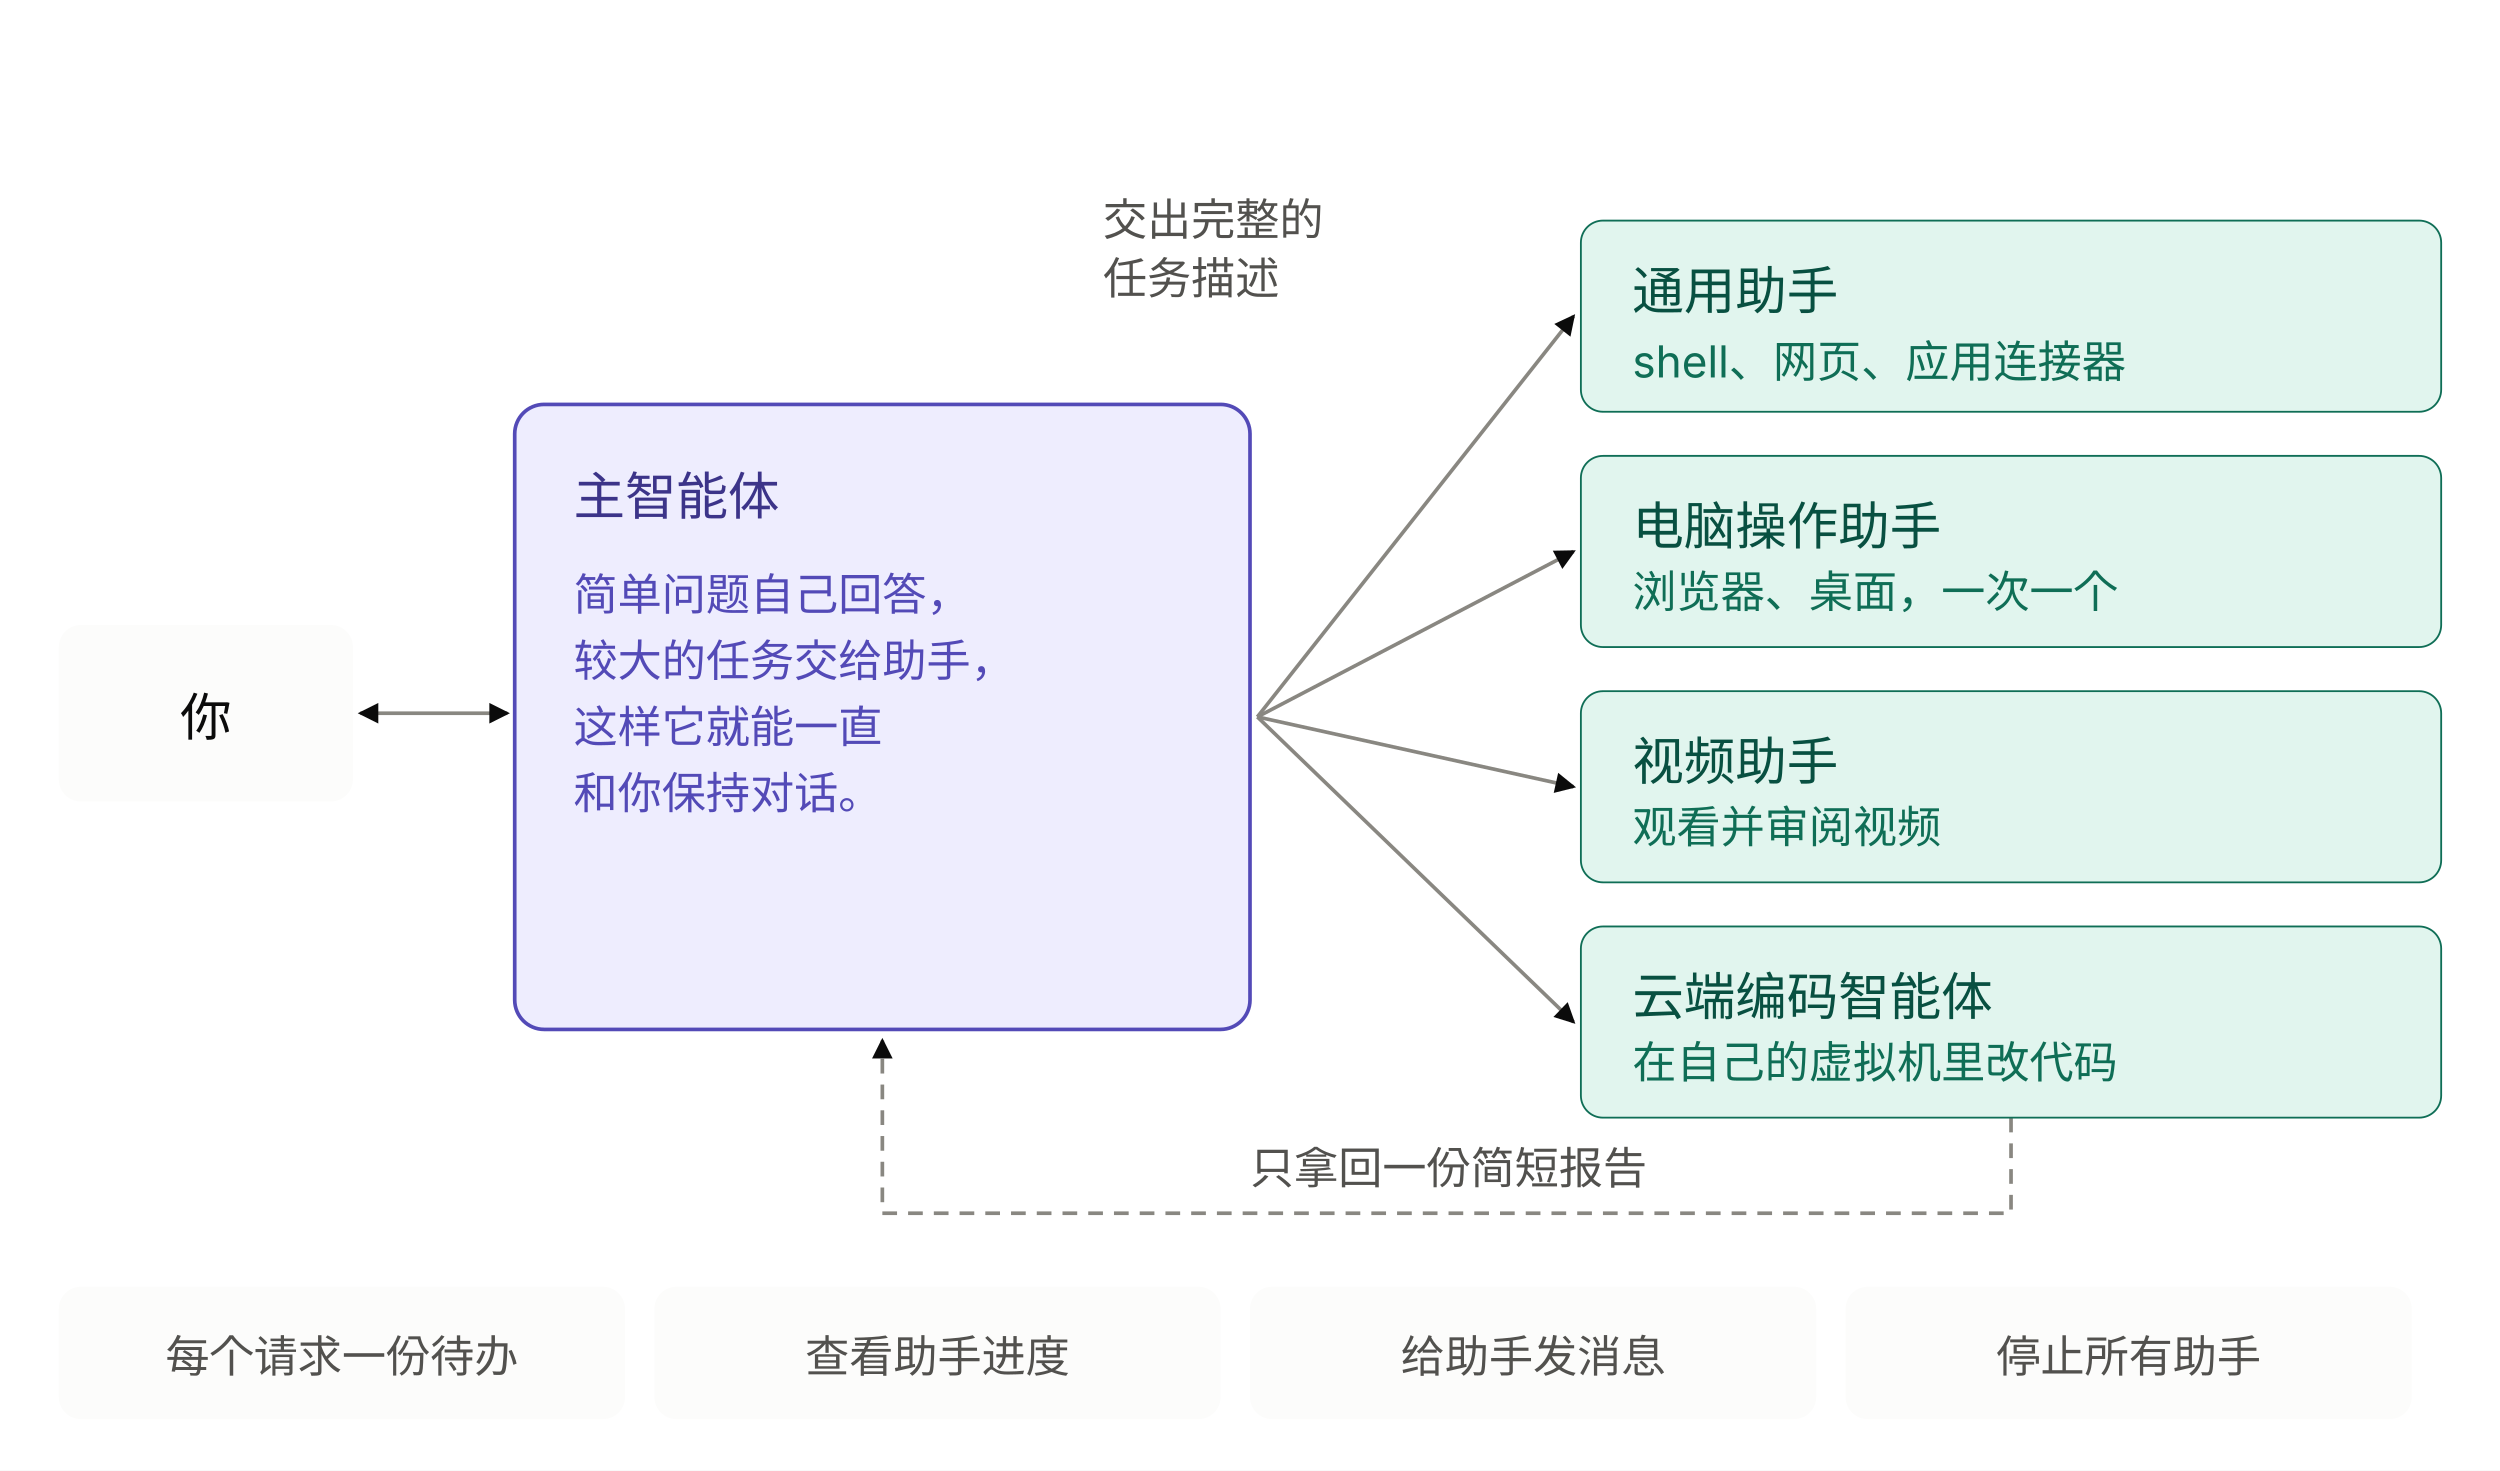
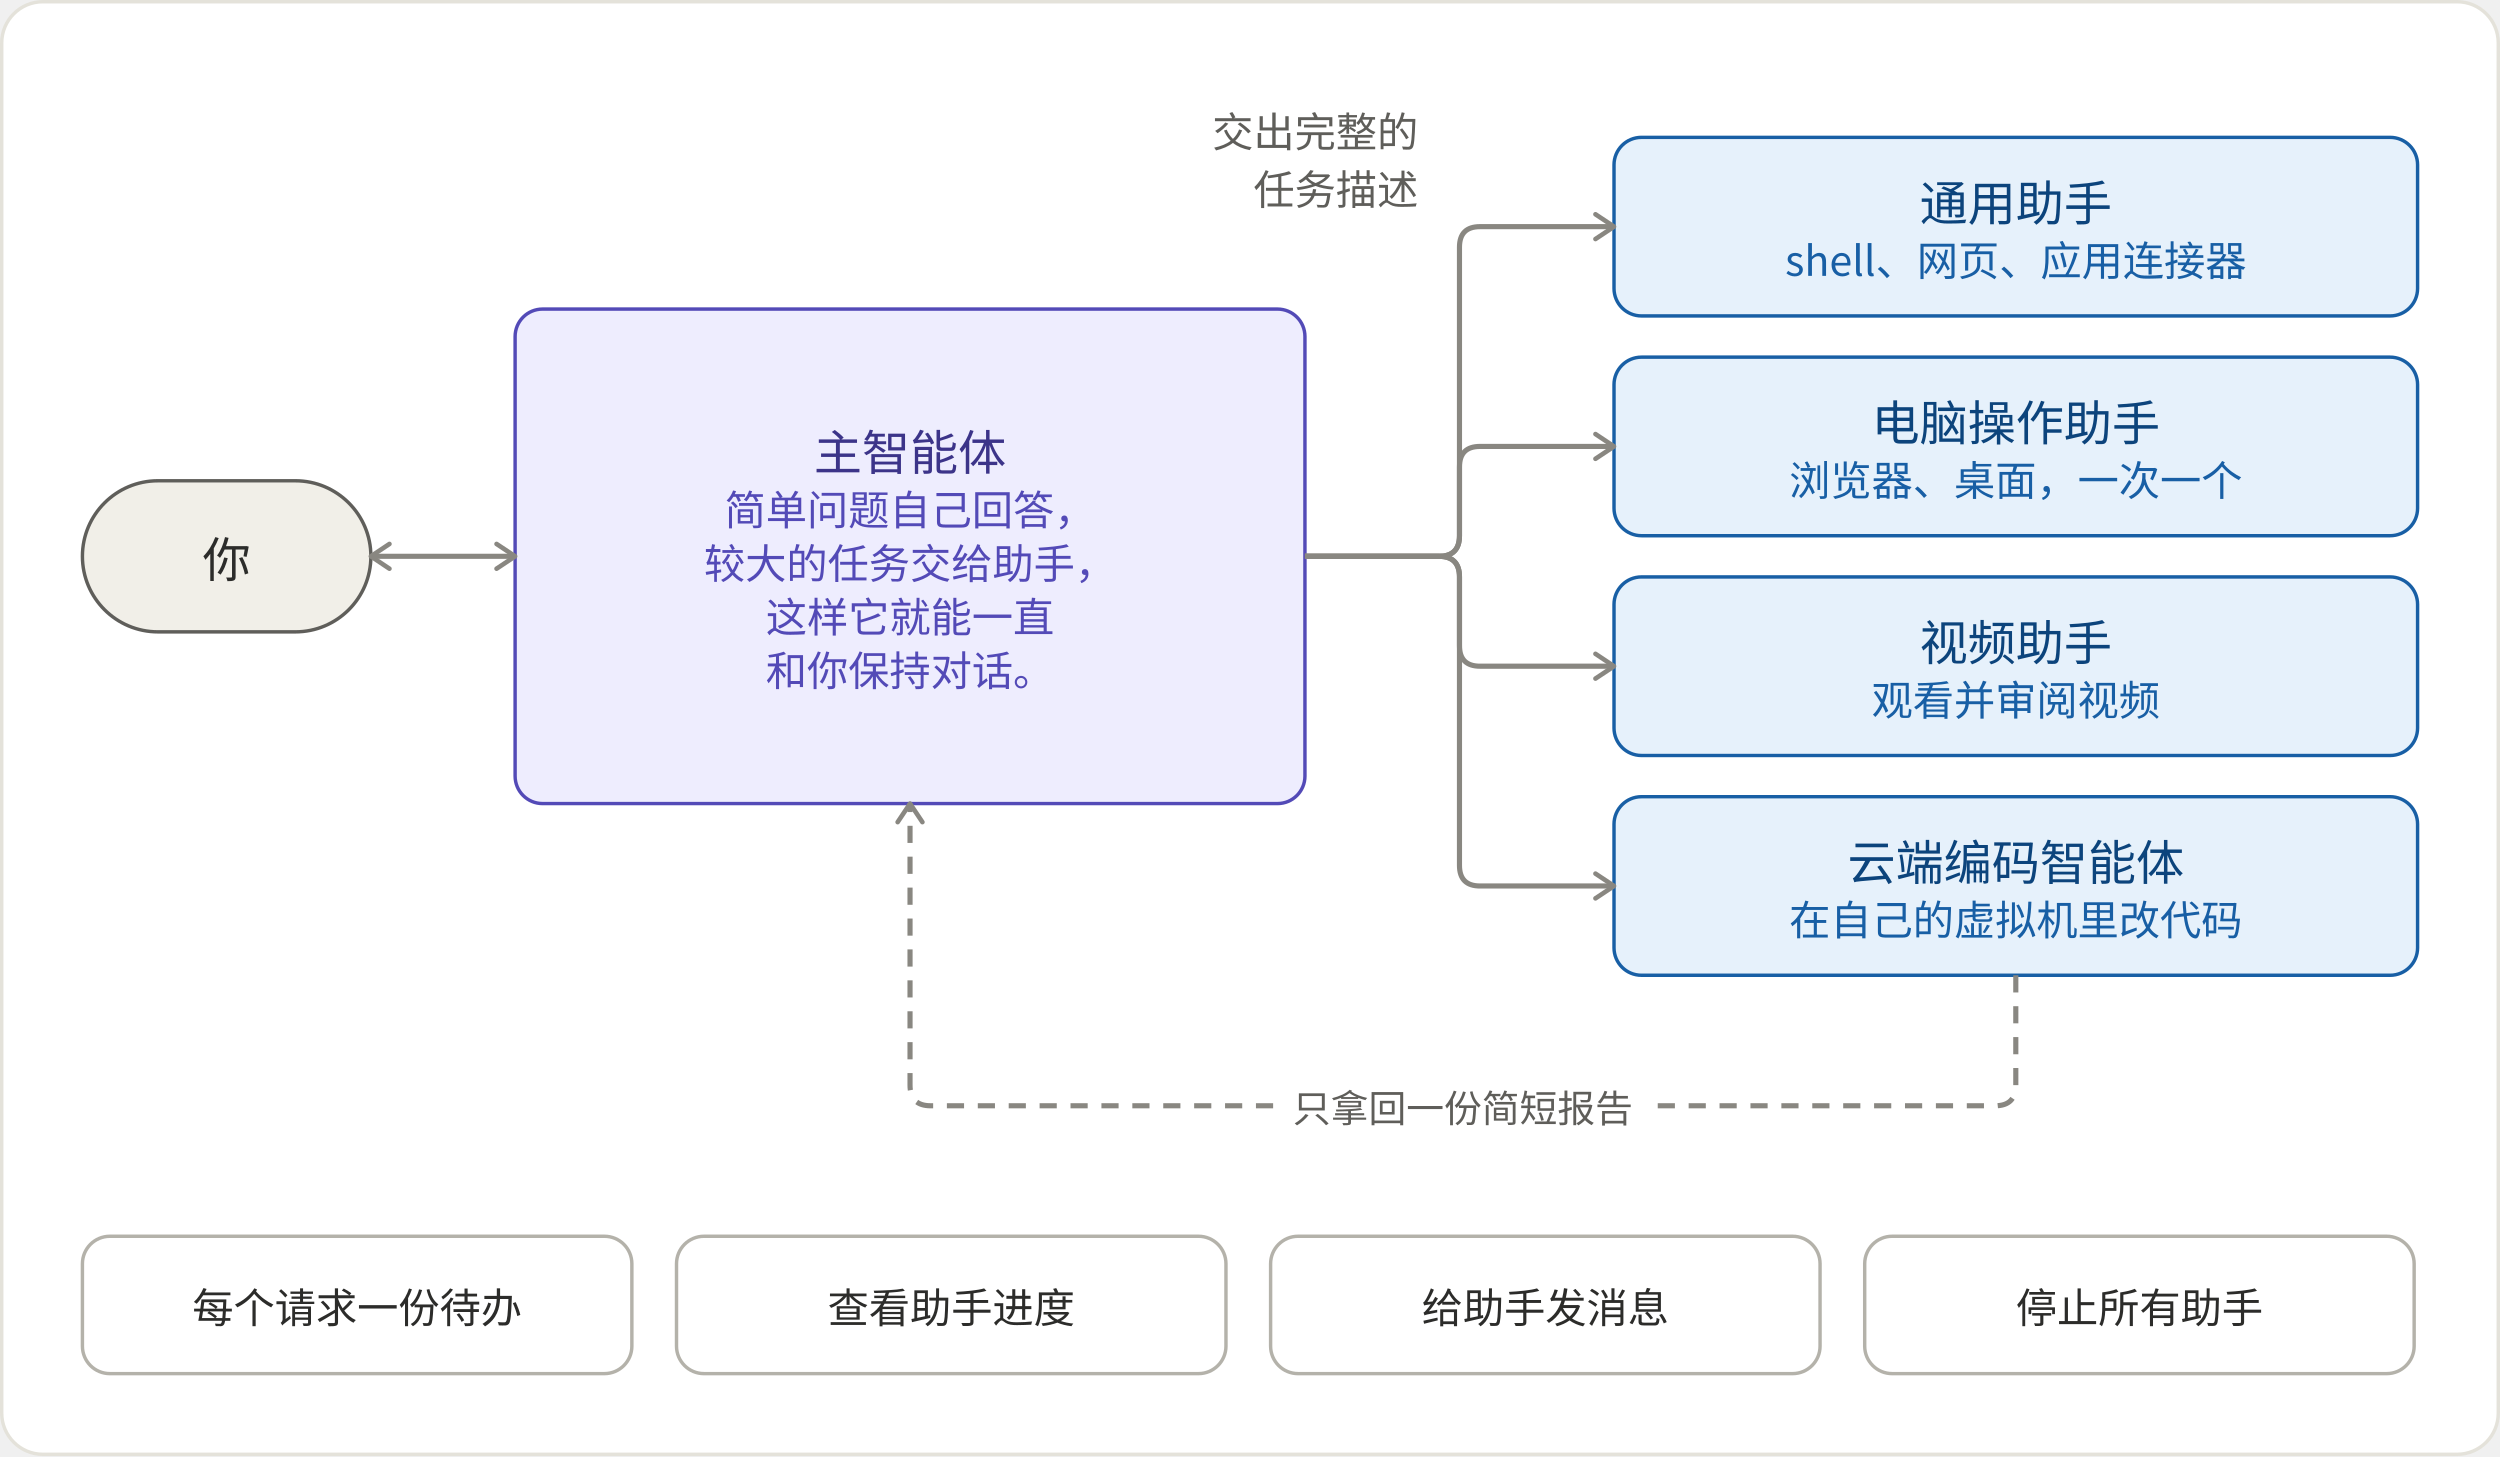
- <svg xmlns="http://www.w3.org/2000/svg" width="100%" viewBox="0 0 680 400" role="img" style="">
+ <svg xmlns="http://www.w3.org/2000/svg" width="100%" viewBox="0 0 728 424" role="img" aria-labelledby="t d">
  <defs>
-     <marker id="ah" viewBox="0 0 10 10" refX="8" refY="5" markerWidth="7" markerHeight="7" orient="auto-start-reverse">
-       <path d="M1 1L9 5L1 9Z" style="fill:rgb(11, 11, 11);stroke:none" />
+     <marker id="m898781" viewBox="0 0 10 10" refX="8" refY="5" markerWidth="6" markerHeight="6" orient="auto">
+       <path d="M2 1L8 5L2 9" fill="none" stroke="#898781" stroke-width="1.5" stroke-linecap="round" stroke-linejoin="round" />
    </marker>
+     <style>text{font-family:-apple-system,BlinkMacSystemFont,"Segoe UI","PingFang SC","Noto Sans CJK SC",sans-serif;dominant-baseline:central;text-anchor:middle}</style>
  </defs>
-   <rect x="0" y="0" width="680" height="400" fill="rgb(255, 255, 255)" />
-   <g style="fill:rgb(0, 0, 0);stroke:none;color:rgb(11, 11, 11);stroke-width:1px;stroke-linecap:butt;stroke-linejoin:miter;opacity:1;font-family:anthropic-sans, -apple-system, BlinkMacSystemFont, Segoe UI, sans-serif;font-size:16px;font-weight:400;text-anchor:start;dominant-baseline:auto">
-     <rect x="16" y="170" width="80" height="48" rx="6" stroke-width="0.5" style="fill:rgb(252, 252, 251);stroke:color(srgb 0.043 0.043 0.043 / 0.2);color:rgb(11, 11, 11);stroke-width:0.5px;stroke-linecap:butt;stroke-linejoin:miter;opacity:1;font-family:anthropic-sans, -apple-system, BlinkMacSystemFont, Segoe UI, sans-serif;font-size:16px;font-weight:400;text-anchor:start;dominant-baseline:auto" />
-     <text x="56" y="194" text-anchor="middle" dominant-baseline="central" style="fill:rgb(11, 11, 11);stroke:none;color:rgb(11, 11, 11);stroke-width:1px;stroke-linecap:butt;stroke-linejoin:miter;opacity:1;font-family:anthropic-sans, -apple-system, BlinkMacSystemFont, Segoe UI, sans-serif;font-size:14px;font-weight:500;text-anchor:middle;dominant-baseline:central">你</text>
-   </g>
-   <g style="fill:rgb(0, 0, 0);stroke:none;color:rgb(11, 11, 11);stroke-width:1px;stroke-linecap:butt;stroke-linejoin:miter;opacity:1;font-family:anthropic-sans, -apple-system, BlinkMacSystemFont, Segoe UI, sans-serif;font-size:16px;font-weight:400;text-anchor:start;dominant-baseline:auto">
-     <rect x="140" y="110" width="200" height="170" rx="8" stroke-width="1" style="fill:rgb(238, 237, 254);stroke:rgb(83, 74, 183);color:rgb(11, 11, 11);stroke-width:1px;stroke-linecap:butt;stroke-linejoin:miter;opacity:1;font-family:anthropic-sans, -apple-system, BlinkMacSystemFont, Segoe UI, sans-serif;font-size:16px;font-weight:400;text-anchor:start;dominant-baseline:auto" />
-     <text x="156" y="140" style="fill:rgb(60, 52, 137);stroke:none;color:rgb(11, 11, 11);stroke-width:1px;stroke-linecap:butt;stroke-linejoin:miter;opacity:1;font-family:anthropic-sans, -apple-system, BlinkMacSystemFont, Segoe UI, sans-serif;font-size:14px;font-weight:500;text-anchor:start;dominant-baseline:auto">主智能体</text>
-     <text x="156" y="166" style="fill:rgb(83, 74, 183);stroke:none;color:rgb(11, 11, 11);stroke-width:1px;stroke-linecap:butt;stroke-linejoin:miter;opacity:1;font-family:anthropic-sans, -apple-system, BlinkMacSystemFont, Segoe UI, sans-serif;font-size:12px;font-weight:400;text-anchor:start;dominant-baseline:auto">简单问题自己回答，</text>
-     <text x="156" y="184" style="fill:rgb(83, 74, 183);stroke:none;color:rgb(11, 11, 11);stroke-width:1px;stroke-linecap:butt;stroke-linejoin:miter;opacity:1;font-family:anthropic-sans, -apple-system, BlinkMacSystemFont, Segoe UI, sans-serif;font-size:12px;font-weight:400;text-anchor:start;dominant-baseline:auto">较大的任务交给助手，</text>
-     <text x="156" y="202" style="fill:rgb(83, 74, 183);stroke:none;color:rgb(11, 11, 11);stroke-width:1px;stroke-linecap:butt;stroke-linejoin:miter;opacity:1;font-family:anthropic-sans, -apple-system, BlinkMacSystemFont, Segoe UI, sans-serif;font-size:12px;font-weight:400;text-anchor:start;dominant-baseline:auto">这样它就能一直</text>
-     <text x="156" y="220" style="fill:rgb(83, 74, 183);stroke:none;color:rgb(11, 11, 11);stroke-width:1px;stroke-linecap:butt;stroke-linejoin:miter;opacity:1;font-family:anthropic-sans, -apple-system, BlinkMacSystemFont, Segoe UI, sans-serif;font-size:12px;font-weight:400;text-anchor:start;dominant-baseline:auto">和你保持对话。</text>
-   </g>
-   <g style="stroke:rgb(11, 11, 11);fill:none;stroke:rgb(137, 135, 129);color:rgb(11, 11, 11);stroke-width:1px;stroke-linecap:butt;stroke-linejoin:miter;opacity:1;font-family:anthropic-sans, -apple-system, BlinkMacSystemFont, Segoe UI, sans-serif;font-size:16px;font-weight:400;text-anchor:start;dominant-baseline:auto" stroke-width="1" fill="none">
-     <line x1="98" y1="194" x2="138" y2="194" marker-start="url(#ah)" marker-end="url(#ah)" style="fill:none;stroke:rgb(137, 135, 129);color:rgb(11, 11, 11);stroke-width:1px;stroke-linecap:butt;stroke-linejoin:miter;opacity:1;font-family:anthropic-sans, -apple-system, BlinkMacSystemFont, Segoe UI, sans-serif;font-size:16px;font-weight:400;text-anchor:start;dominant-baseline:auto" />
-     <line x1="342" y1="195" x2="428" y2="86" marker-end="url(#ah)" style="fill:none;stroke:rgb(137, 135, 129);color:rgb(11, 11, 11);stroke-width:1px;stroke-linecap:butt;stroke-linejoin:miter;opacity:1;font-family:anthropic-sans, -apple-system, BlinkMacSystemFont, Segoe UI, sans-serif;font-size:16px;font-weight:400;text-anchor:start;dominant-baseline:auto" />
-     <line x1="342" y1="195" x2="428" y2="150" marker-end="url(#ah)" style="fill:none;stroke:rgb(137, 135, 129);color:rgb(11, 11, 11);stroke-width:1px;stroke-linecap:butt;stroke-linejoin:miter;opacity:1;font-family:anthropic-sans, -apple-system, BlinkMacSystemFont, Segoe UI, sans-serif;font-size:16px;font-weight:400;text-anchor:start;dominant-baseline:auto" />
-     <line x1="342" y1="195" x2="428" y2="214" marker-end="url(#ah)" style="fill:none;stroke:rgb(137, 135, 129);color:rgb(11, 11, 11);stroke-width:1px;stroke-linecap:butt;stroke-linejoin:miter;opacity:1;font-family:anthropic-sans, -apple-system, BlinkMacSystemFont, Segoe UI, sans-serif;font-size:16px;font-weight:400;text-anchor:start;dominant-baseline:auto" />
-     <line x1="342" y1="195" x2="428" y2="278" marker-end="url(#ah)" style="fill:none;stroke:rgb(137, 135, 129);color:rgb(11, 11, 11);stroke-width:1px;stroke-linecap:butt;stroke-linejoin:miter;opacity:1;font-family:anthropic-sans, -apple-system, BlinkMacSystemFont, Segoe UI, sans-serif;font-size:16px;font-weight:400;text-anchor:start;dominant-baseline:auto" />
-     <path d="M547 304 L547 330 L240 330 L240 283" stroke-dasharray="4 3" marker-end="url(#ah)" style="fill:none;stroke:rgb(137, 135, 129);color:rgb(11, 11, 11);stroke-width:1px;stroke-dasharray:4px, 3px;stroke-linecap:butt;stroke-linejoin:miter;opacity:1;font-family:anthropic-sans, -apple-system, BlinkMacSystemFont, Segoe UI, sans-serif;font-size:16px;font-weight:400;text-anchor:start;dominant-baseline:auto" />
-   </g>
-   <text x="300" y="64" style="fill:rgb(82, 81, 78);stroke:none;color:rgb(11, 11, 11);stroke-width:1px;stroke-linecap:butt;stroke-linejoin:miter;opacity:1;font-family:anthropic-sans, -apple-system, BlinkMacSystemFont, Segoe UI, sans-serif;font-size:12px;font-weight:400;text-anchor:start;dominant-baseline:auto">交出完整的</text>
-   <text x="300" y="80" style="fill:rgb(82, 81, 78);stroke:none;color:rgb(11, 11, 11);stroke-width:1px;stroke-linecap:butt;stroke-linejoin:miter;opacity:1;font-family:anthropic-sans, -apple-system, BlinkMacSystemFont, Segoe UI, sans-serif;font-size:12px;font-weight:400;text-anchor:start;dominant-baseline:auto">任务描述</text>
-   <text x="394" y="322" text-anchor="middle" style="fill:rgb(82, 81, 78);stroke:none;color:rgb(11, 11, 11);stroke-width:1px;stroke-linecap:butt;stroke-linejoin:miter;opacity:1;font-family:anthropic-sans, -apple-system, BlinkMacSystemFont, Segoe UI, sans-serif;font-size:12px;font-weight:400;text-anchor:middle;dominant-baseline:auto">只拿回一份简短报告</text>
-   <g style="fill:rgb(0, 0, 0);stroke:none;color:rgb(11, 11, 11);stroke-width:1px;stroke-linecap:butt;stroke-linejoin:miter;opacity:1;font-family:anthropic-sans, -apple-system, BlinkMacSystemFont, Segoe UI, sans-serif;font-size:16px;font-weight:400;text-anchor:start;dominant-baseline:auto">
-     <rect x="430" y="60" width="234" height="52" rx="6" stroke-width="0.5" style="fill:rgb(225, 245, 238);stroke:rgb(15, 110, 86);color:rgb(11, 11, 11);stroke-width:0.5px;stroke-linecap:butt;stroke-linejoin:miter;opacity:1;font-family:anthropic-sans, -apple-system, BlinkMacSystemFont, Segoe UI, sans-serif;font-size:16px;font-weight:400;text-anchor:start;dominant-baseline:auto" />
-     <text x="444" y="78" dominant-baseline="central" style="fill:rgb(8, 80, 65);stroke:none;color:rgb(11, 11, 11);stroke-width:1px;stroke-linecap:butt;stroke-linejoin:miter;opacity:1;font-family:anthropic-sans, -apple-system, BlinkMacSystemFont, Segoe UI, sans-serif;font-size:14px;font-weight:500;text-anchor:start;dominant-baseline:central">通用助手</text>
-     <text x="444" y="96" dominant-baseline="central" style="fill:rgb(15, 110, 86);stroke:none;color:rgb(11, 11, 11);stroke-width:1px;stroke-linecap:butt;stroke-linejoin:miter;opacity:1;font-family:anthropic-sans, -apple-system, BlinkMacSystemFont, Segoe UI, sans-serif;font-size:12px;font-weight:400;text-anchor:start;dominant-baseline:central">shell、网页、应用连接器</text>
-   </g>
-   <g style="fill:rgb(0, 0, 0);stroke:none;color:rgb(11, 11, 11);stroke-width:1px;stroke-linecap:butt;stroke-linejoin:miter;opacity:1;font-family:anthropic-sans, -apple-system, BlinkMacSystemFont, Segoe UI, sans-serif;font-size:16px;font-weight:400;text-anchor:start;dominant-baseline:auto">
-     <rect x="430" y="124" width="234" height="52" rx="6" stroke-width="0.5" style="fill:rgb(225, 245, 238);stroke:rgb(15, 110, 86);color:rgb(11, 11, 11);stroke-width:0.5px;stroke-linecap:butt;stroke-linejoin:miter;opacity:1;font-family:anthropic-sans, -apple-system, BlinkMacSystemFont, Segoe UI, sans-serif;font-size:16px;font-weight:400;text-anchor:start;dominant-baseline:auto" />
-     <text x="444" y="142" dominant-baseline="central" style="fill:rgb(8, 80, 65);stroke:none;color:rgb(11, 11, 11);stroke-width:1px;stroke-linecap:butt;stroke-linejoin:miter;opacity:1;font-family:anthropic-sans, -apple-system, BlinkMacSystemFont, Segoe UI, sans-serif;font-size:14px;font-weight:500;text-anchor:start;dominant-baseline:central">电脑操作助手</text>
-     <text x="444" y="160" dominant-baseline="central" style="fill:rgb(15, 110, 86);stroke:none;color:rgb(11, 11, 11);stroke-width:1px;stroke-linecap:butt;stroke-linejoin:miter;opacity:1;font-family:anthropic-sans, -apple-system, BlinkMacSystemFont, Segoe UI, sans-serif;font-size:12px;font-weight:400;text-anchor:start;dominant-baseline:central">浏览器、桌面，一次一个</text>
-   </g>
-   <g style="fill:rgb(0, 0, 0);stroke:none;color:rgb(11, 11, 11);stroke-width:1px;stroke-linecap:butt;stroke-linejoin:miter;opacity:1;font-family:anthropic-sans, -apple-system, BlinkMacSystemFont, Segoe UI, sans-serif;font-size:16px;font-weight:400;text-anchor:start;dominant-baseline:auto">
-     <rect x="430" y="188" width="234" height="52" rx="6" stroke-width="0.5" style="fill:rgb(225, 245, 238);stroke:rgb(15, 110, 86);color:rgb(11, 11, 11);stroke-width:0.5px;stroke-linecap:butt;stroke-linejoin:miter;opacity:1;font-family:anthropic-sans, -apple-system, BlinkMacSystemFont, Segoe UI, sans-serif;font-size:16px;font-weight:400;text-anchor:start;dominant-baseline:auto" />
-     <text x="444" y="206" dominant-baseline="central" style="fill:rgb(8, 80, 65);stroke:none;color:rgb(11, 11, 11);stroke-width:1px;stroke-linecap:butt;stroke-linejoin:miter;opacity:1;font-family:anthropic-sans, -apple-system, BlinkMacSystemFont, Segoe UI, sans-serif;font-size:14px;font-weight:500;text-anchor:start;dominant-baseline:central">视频助手</text>
-     <text x="444" y="224" dominant-baseline="central" style="fill:rgb(15, 110, 86);stroke:none;color:rgb(11, 11, 11);stroke-width:1px;stroke-linecap:butt;stroke-linejoin:miter;opacity:1;font-family:anthropic-sans, -apple-system, BlinkMacSystemFont, Segoe UI, sans-serif;font-size:12px;font-weight:400;text-anchor:start;dominant-baseline:central">观看并审阅视频</text>
-   </g>
-   <g style="fill:rgb(0, 0, 0);stroke:none;color:rgb(11, 11, 11);stroke-width:1px;stroke-linecap:butt;stroke-linejoin:miter;opacity:1;font-family:anthropic-sans, -apple-system, BlinkMacSystemFont, Segoe UI, sans-serif;font-size:16px;font-weight:400;text-anchor:start;dominant-baseline:auto">
-     <rect x="430" y="252" width="234" height="52" rx="6" stroke-width="0.5" style="fill:rgb(225, 245, 238);stroke:rgb(15, 110, 86);color:rgb(11, 11, 11);stroke-width:0.5px;stroke-linecap:butt;stroke-linejoin:miter;opacity:1;font-family:anthropic-sans, -apple-system, BlinkMacSystemFont, Segoe UI, sans-serif;font-size:16px;font-weight:400;text-anchor:start;dominant-baseline:auto" />
-     <text x="444" y="270" dominant-baseline="central" style="fill:rgb(8, 80, 65);stroke:none;color:rgb(11, 11, 11);stroke-width:1px;stroke-linecap:butt;stroke-linejoin:miter;opacity:1;font-family:anthropic-sans, -apple-system, BlinkMacSystemFont, Segoe UI, sans-serif;font-size:14px;font-weight:500;text-anchor:start;dominant-baseline:central">云端编码智能体</text>
-     <text x="444" y="288" dominant-baseline="central" style="fill:rgb(15, 110, 86);stroke:none;color:rgb(11, 11, 11);stroke-width:1px;stroke-linecap:butt;stroke-linejoin:miter;opacity:1;font-family:anthropic-sans, -apple-system, BlinkMacSystemFont, Segoe UI, sans-serif;font-size:12px;font-weight:400;text-anchor:start;dominant-baseline:central">在自己的虚拟机里改代码</text>
-   </g>
-   <g style="fill:rgb(0, 0, 0);stroke:none;color:rgb(11, 11, 11);stroke-width:1px;stroke-linecap:butt;stroke-linejoin:miter;opacity:1;font-family:anthropic-sans, -apple-system, BlinkMacSystemFont, Segoe UI, sans-serif;font-size:16px;font-weight:400;text-anchor:start;dominant-baseline:auto">
-     <rect x="16" y="350" width="154" height="36" rx="6" stroke-width="0.5" style="fill:rgb(252, 252, 251);stroke:color(srgb 0.043 0.043 0.043 / 0.2);color:rgb(11, 11, 11);stroke-width:0.5px;stroke-linecap:butt;stroke-linejoin:miter;opacity:1;font-family:anthropic-sans, -apple-system, BlinkMacSystemFont, Segoe UI, sans-serif;font-size:16px;font-weight:400;text-anchor:start;dominant-baseline:auto" />
-     <text x="93" y="368" text-anchor="middle" dominant-baseline="central" style="fill:rgb(82, 81, 78);stroke:none;color:rgb(11, 11, 11);stroke-width:1px;stroke-linecap:butt;stroke-linejoin:miter;opacity:1;font-family:anthropic-sans, -apple-system, BlinkMacSystemFont, Segoe UI, sans-serif;font-size:12px;font-weight:400;text-anchor:middle;dominant-baseline:central">每个请求一份待办</text>
-   </g>
-   <g style="fill:rgb(0, 0, 0);stroke:none;color:rgb(11, 11, 11);stroke-width:1px;stroke-linecap:butt;stroke-linejoin:miter;opacity:1;font-family:anthropic-sans, -apple-system, BlinkMacSystemFont, Segoe UI, sans-serif;font-size:16px;font-weight:400;text-anchor:start;dominant-baseline:auto">
-     <rect x="178" y="350" width="154" height="36" rx="6" stroke-width="0.5" style="fill:rgb(252, 252, 251);stroke:color(srgb 0.043 0.043 0.043 / 0.2);color:rgb(11, 11, 11);stroke-width:0.5px;stroke-linecap:butt;stroke-linejoin:miter;opacity:1;font-family:anthropic-sans, -apple-system, BlinkMacSystemFont, Segoe UI, sans-serif;font-size:16px;font-weight:400;text-anchor:start;dominant-baseline:auto" />
-     <text x="255" y="368" text-anchor="middle" dominant-baseline="central" style="fill:rgb(82, 81, 78);stroke:none;color:rgb(11, 11, 11);stroke-width:1px;stroke-linecap:butt;stroke-linejoin:miter;opacity:1;font-family:anthropic-sans, -apple-system, BlinkMacSystemFont, Segoe UI, sans-serif;font-size:12px;font-weight:400;text-anchor:middle;dominant-baseline:central">查看助手进度</text>
-   </g>
-   <g style="fill:rgb(0, 0, 0);stroke:none;color:rgb(11, 11, 11);stroke-width:1px;stroke-linecap:butt;stroke-linejoin:miter;opacity:1;font-family:anthropic-sans, -apple-system, BlinkMacSystemFont, Segoe UI, sans-serif;font-size:16px;font-weight:400;text-anchor:start;dominant-baseline:auto">
-     <rect x="340" y="350" width="154" height="36" rx="6" stroke-width="0.5" style="fill:rgb(252, 252, 251);stroke:color(srgb 0.043 0.043 0.043 / 0.2);color:rgb(11, 11, 11);stroke-width:0.5px;stroke-linecap:butt;stroke-linejoin:miter;opacity:1;font-family:anthropic-sans, -apple-system, BlinkMacSystemFont, Segoe UI, sans-serif;font-size:16px;font-weight:400;text-anchor:start;dominant-baseline:auto" />
-     <text x="417" y="368" text-anchor="middle" dominant-baseline="central" style="fill:rgb(82, 81, 78);stroke:none;color:rgb(11, 11, 11);stroke-width:1px;stroke-linecap:butt;stroke-linejoin:miter;opacity:1;font-family:anthropic-sans, -apple-system, BlinkMacSystemFont, Segoe UI, sans-serif;font-size:12px;font-weight:400;text-anchor:middle;dominant-baseline:central">给助手发消息</text>
-   </g>
-   <g style="fill:rgb(0, 0, 0);stroke:none;color:rgb(11, 11, 11);stroke-width:1px;stroke-linecap:butt;stroke-linejoin:miter;opacity:1;font-family:anthropic-sans, -apple-system, BlinkMacSystemFont, Segoe UI, sans-serif;font-size:16px;font-weight:400;text-anchor:start;dominant-baseline:auto">
-     <rect x="502" y="350" width="154" height="36" rx="6" stroke-width="0.5" style="fill:rgb(252, 252, 251);stroke:color(srgb 0.043 0.043 0.043 / 0.2);color:rgb(11, 11, 11);stroke-width:0.5px;stroke-linecap:butt;stroke-linejoin:miter;opacity:1;font-family:anthropic-sans, -apple-system, BlinkMacSystemFont, Segoe UI, sans-serif;font-size:16px;font-weight:400;text-anchor:start;dominant-baseline:auto" />
-     <text x="579" y="368" text-anchor="middle" dominant-baseline="central" style="fill:rgb(82, 81, 78);stroke:none;color:rgb(11, 11, 11);stroke-width:1px;stroke-linecap:butt;stroke-linejoin:miter;opacity:1;font-family:anthropic-sans, -apple-system, BlinkMacSystemFont, Segoe UI, sans-serif;font-size:12px;font-weight:400;text-anchor:middle;dominant-baseline:central">停止所有助手</text>
-   </g>
+   <rect x="0.5" y="0.5" width="727" height="423" rx="12" fill="#FFFFFF" stroke="#E4E2DA" stroke-width="1" />
+   <rect x="470" y="40" width="234" height="52" rx="8" fill="#E6F1FB" stroke="#185FA5" stroke-width="1" />
+   <text x="587" y="58.2" font-size="14" font-weight="500" fill="#0C447C">通用助手</text>
+   <text x="587" y="75.1" font-size="12" fill="#185FA5">shell、网页、应用连接器</text>
+   <rect x="470" y="104" width="234" height="52" rx="8" fill="#E6F1FB" stroke="#185FA5" stroke-width="1" />
+   <text x="587" y="122.2" font-size="14" font-weight="500" fill="#0C447C">电脑操作助手</text>
+   <text x="587" y="139.1" font-size="12" fill="#185FA5">浏览器、桌面，一次一个</text>
+   <rect x="470" y="168" width="234" height="52" rx="8" fill="#E6F1FB" stroke="#185FA5" stroke-width="1" />
+   <text x="587" y="186.2" font-size="14" font-weight="500" fill="#0C447C">视频助手</text>
+   <text x="587" y="203.1" font-size="12" fill="#185FA5">观看并审阅视频</text>
+   <rect x="470" y="232" width="234" height="52" rx="8" fill="#E6F1FB" stroke="#185FA5" stroke-width="1" />
+   <text x="587" y="250.2" font-size="14" font-weight="500" fill="#0C447C">云端编码智能体</text>
+   <text x="587" y="267.1" font-size="12" fill="#185FA5">在自己的虚拟机里改代码</text>
+   <rect x="24" y="140" width="84" height="44" rx="22" fill="#F1EFE8" stroke="#5F5E5A" stroke-width="1" />
+   <text x="66" y="162" font-size="14" font-weight="500" fill="#2C2C2A">你</text>
+   <rect x="150" y="90" width="230" height="144" rx="8" fill="#EEEDFE" stroke="#534AB7" stroke-width="1" />
+   <text x="265" y="130.8" font-size="14" font-weight="500" fill="#3C3489">主智能体</text>
+   <text x="265" y="147.7" font-size="12" fill="#534AB7">简单问题自己回答，</text>
+   <text x="265" y="163.3" font-size="12" fill="#534AB7">较大的任务交给助手，</text>
+   <text x="265" y="178.9" font-size="12" fill="#534AB7">这样它就能一直</text>
+   <text x="265" y="194.5" font-size="12" fill="#534AB7">和你保持对话。</text>
+   <path d="M129 162 L108 162" fill="none" stroke="#898781" stroke-width="1.5" stroke-linejoin="round" marker-end="url(#m898781)" />
+   <path d="M129 162 L150 162" fill="none" stroke="#898781" stroke-width="1.5" stroke-linejoin="round" marker-end="url(#m898781)" />
+   <path d="M380 162 L419 162 Q425 162 425 156 L425 72 Q425 66 431 66 L470 66" fill="none" stroke="#898781" stroke-width="1.5" stroke-linejoin="round" marker-end="url(#m898781)" />
+   <path d="M380 162 L419 162 Q425 162 425 156 L425 136 Q425 130 431 130 L470 130" fill="none" stroke="#898781" stroke-width="1.5" stroke-linejoin="round" marker-end="url(#m898781)" />
+   <path d="M380 162 L419 162 Q425 162 425 168 L425 188 Q425 194 431 194 L470 194" fill="none" stroke="#898781" stroke-width="1.5" stroke-linejoin="round" marker-end="url(#m898781)" />
+   <path d="M380 162 L419 162 Q425 162 425 168 L425 252 Q425 258 431 258 L470 258" fill="none" stroke="#898781" stroke-width="1.5" stroke-linejoin="round" marker-end="url(#m898781)" />
+   <text x="413" y="37.6" font-size="12" style="text-anchor:end" fill="#5F5E5A">交出完整的</text>
+   <text x="413" y="54.4" font-size="12" style="text-anchor:end" fill="#5F5E5A">任务描述</text>
+   <path d="M587 284 L587 316 Q587 322 581 322 L271 322 Q265 322 265 316 L265 234" fill="none" stroke="#898781" stroke-width="1.5" stroke-linejoin="round" stroke-dasharray="5 4" marker-end="url(#m898781)" />
+   <rect x="372.5" y="312.6" width="107" height="18.9" rx="4" fill="#FFFFFF" />
+   <text x="426" y="322" font-size="11" fill="#5F5E5A">只拿回一份简短报告</text>
+   <rect x="24" y="360" width="160" height="40" rx="8" fill="#FFFFFF" stroke="#B4B2AA" stroke-width="1" />
+   <text x="104" y="380" font-size="12" fill="#2C2C2A">每个请求一份待办</text>
+   <rect x="197" y="360" width="160" height="40" rx="8" fill="#FFFFFF" stroke="#B4B2AA" stroke-width="1" />
+   <text x="277" y="380" font-size="12" fill="#2C2C2A">查看助手进度</text>
+   <rect x="370" y="360" width="160" height="40" rx="8" fill="#FFFFFF" stroke="#B4B2AA" stroke-width="1" />
+   <text x="450" y="380" font-size="12" fill="#2C2C2A">给助手发消息</text>
+   <rect x="543" y="360" width="160" height="40" rx="8" fill="#FFFFFF" stroke="#B4B2AA" stroke-width="1" />
+   <text x="623" y="380" font-size="12" fill="#2C2C2A">停止所有助手</text>
</svg>
